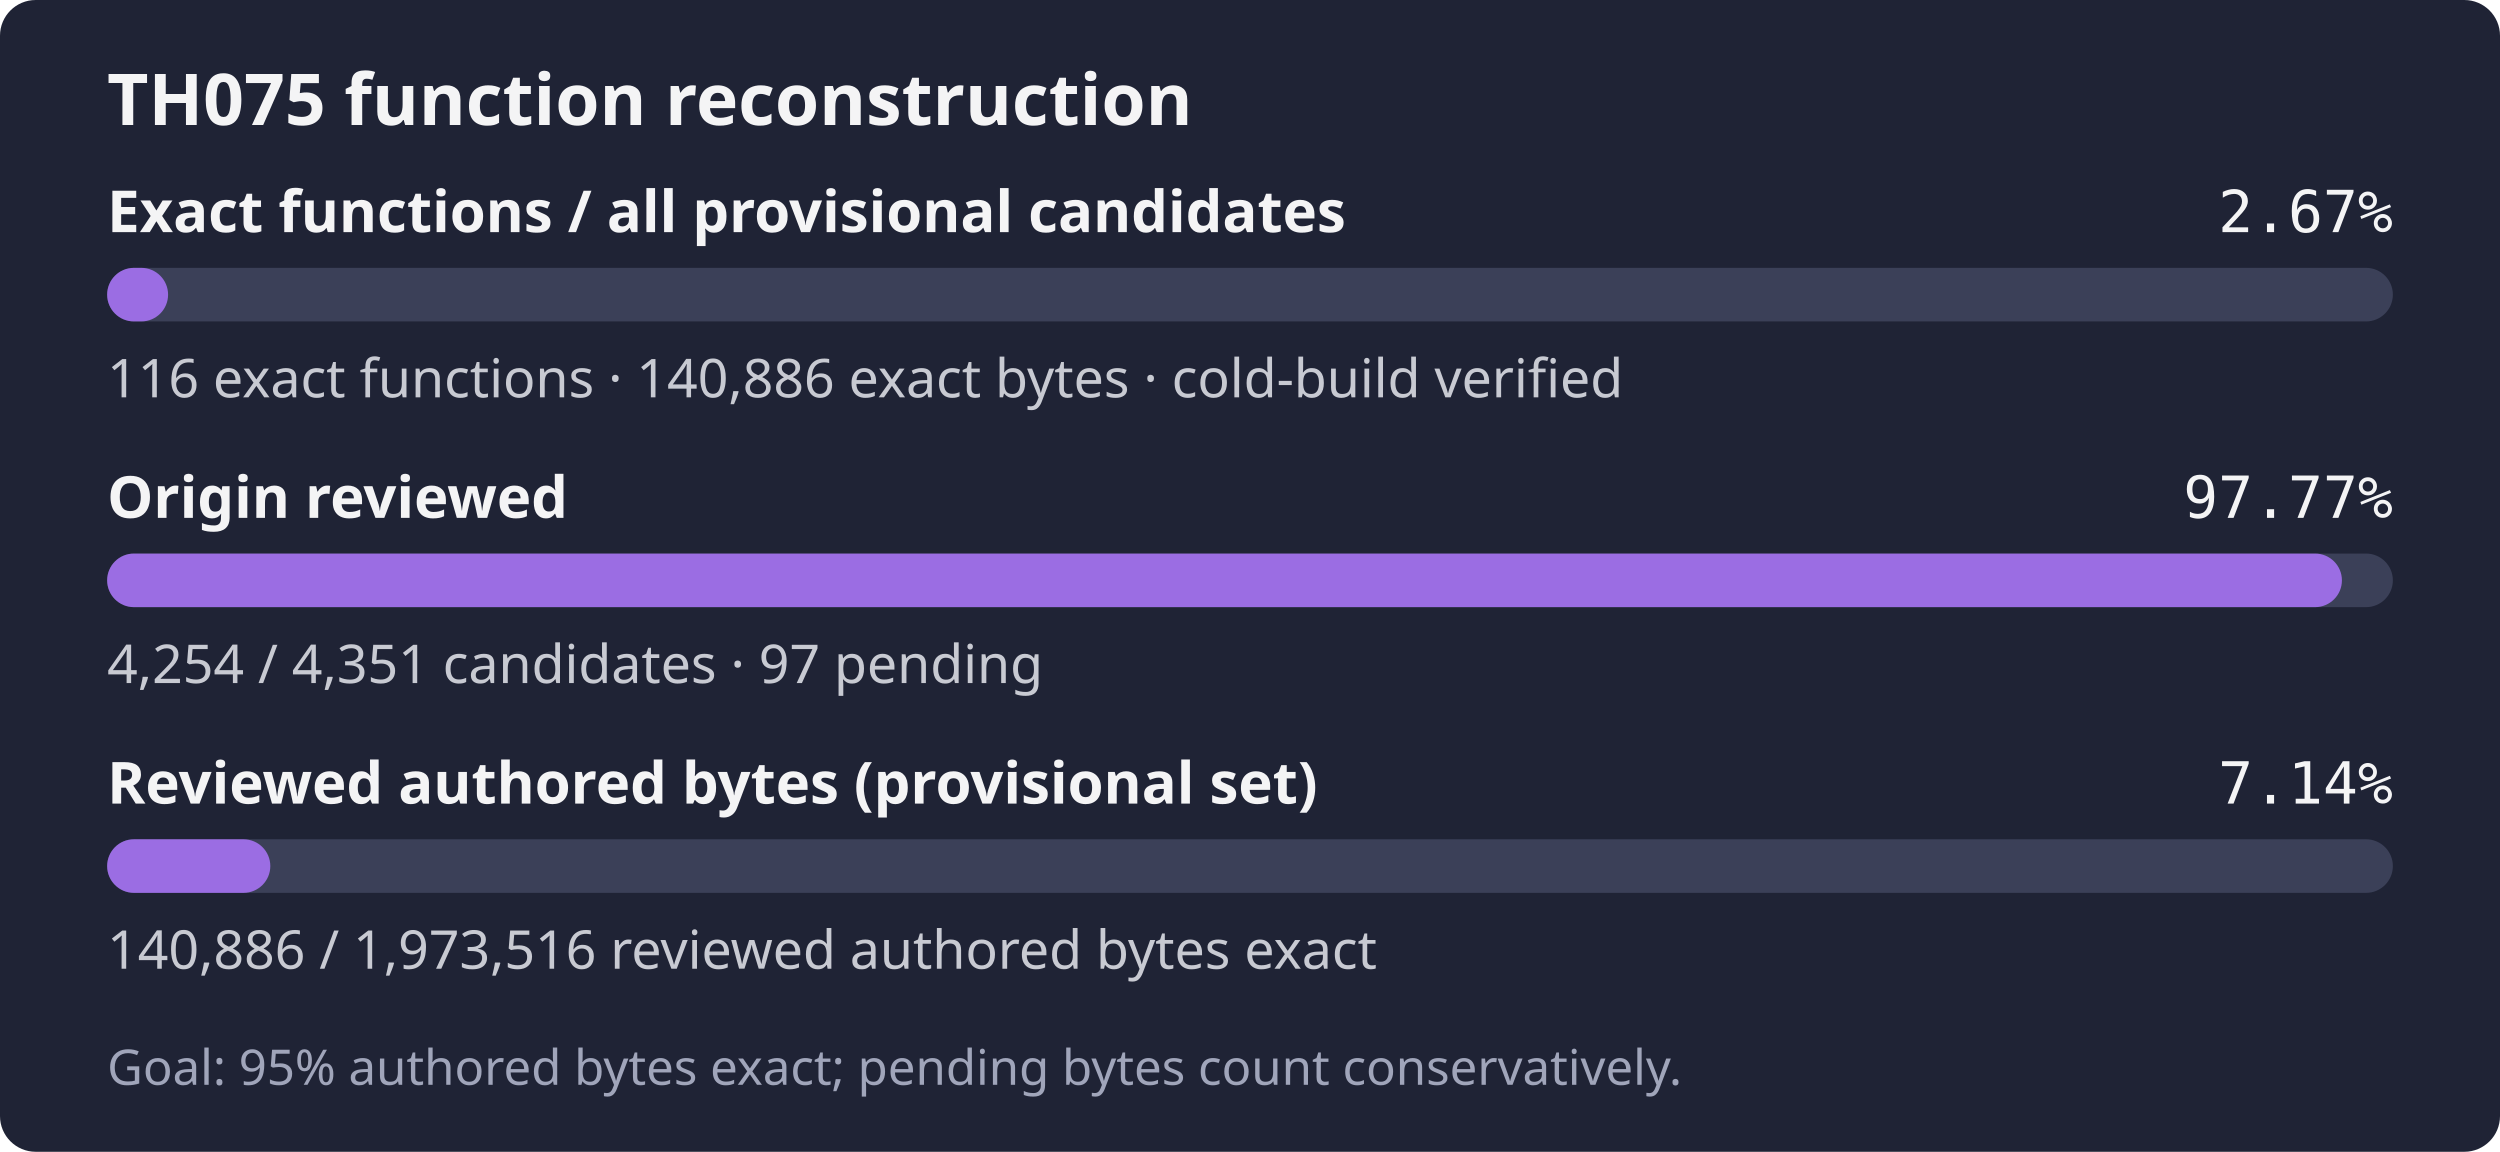
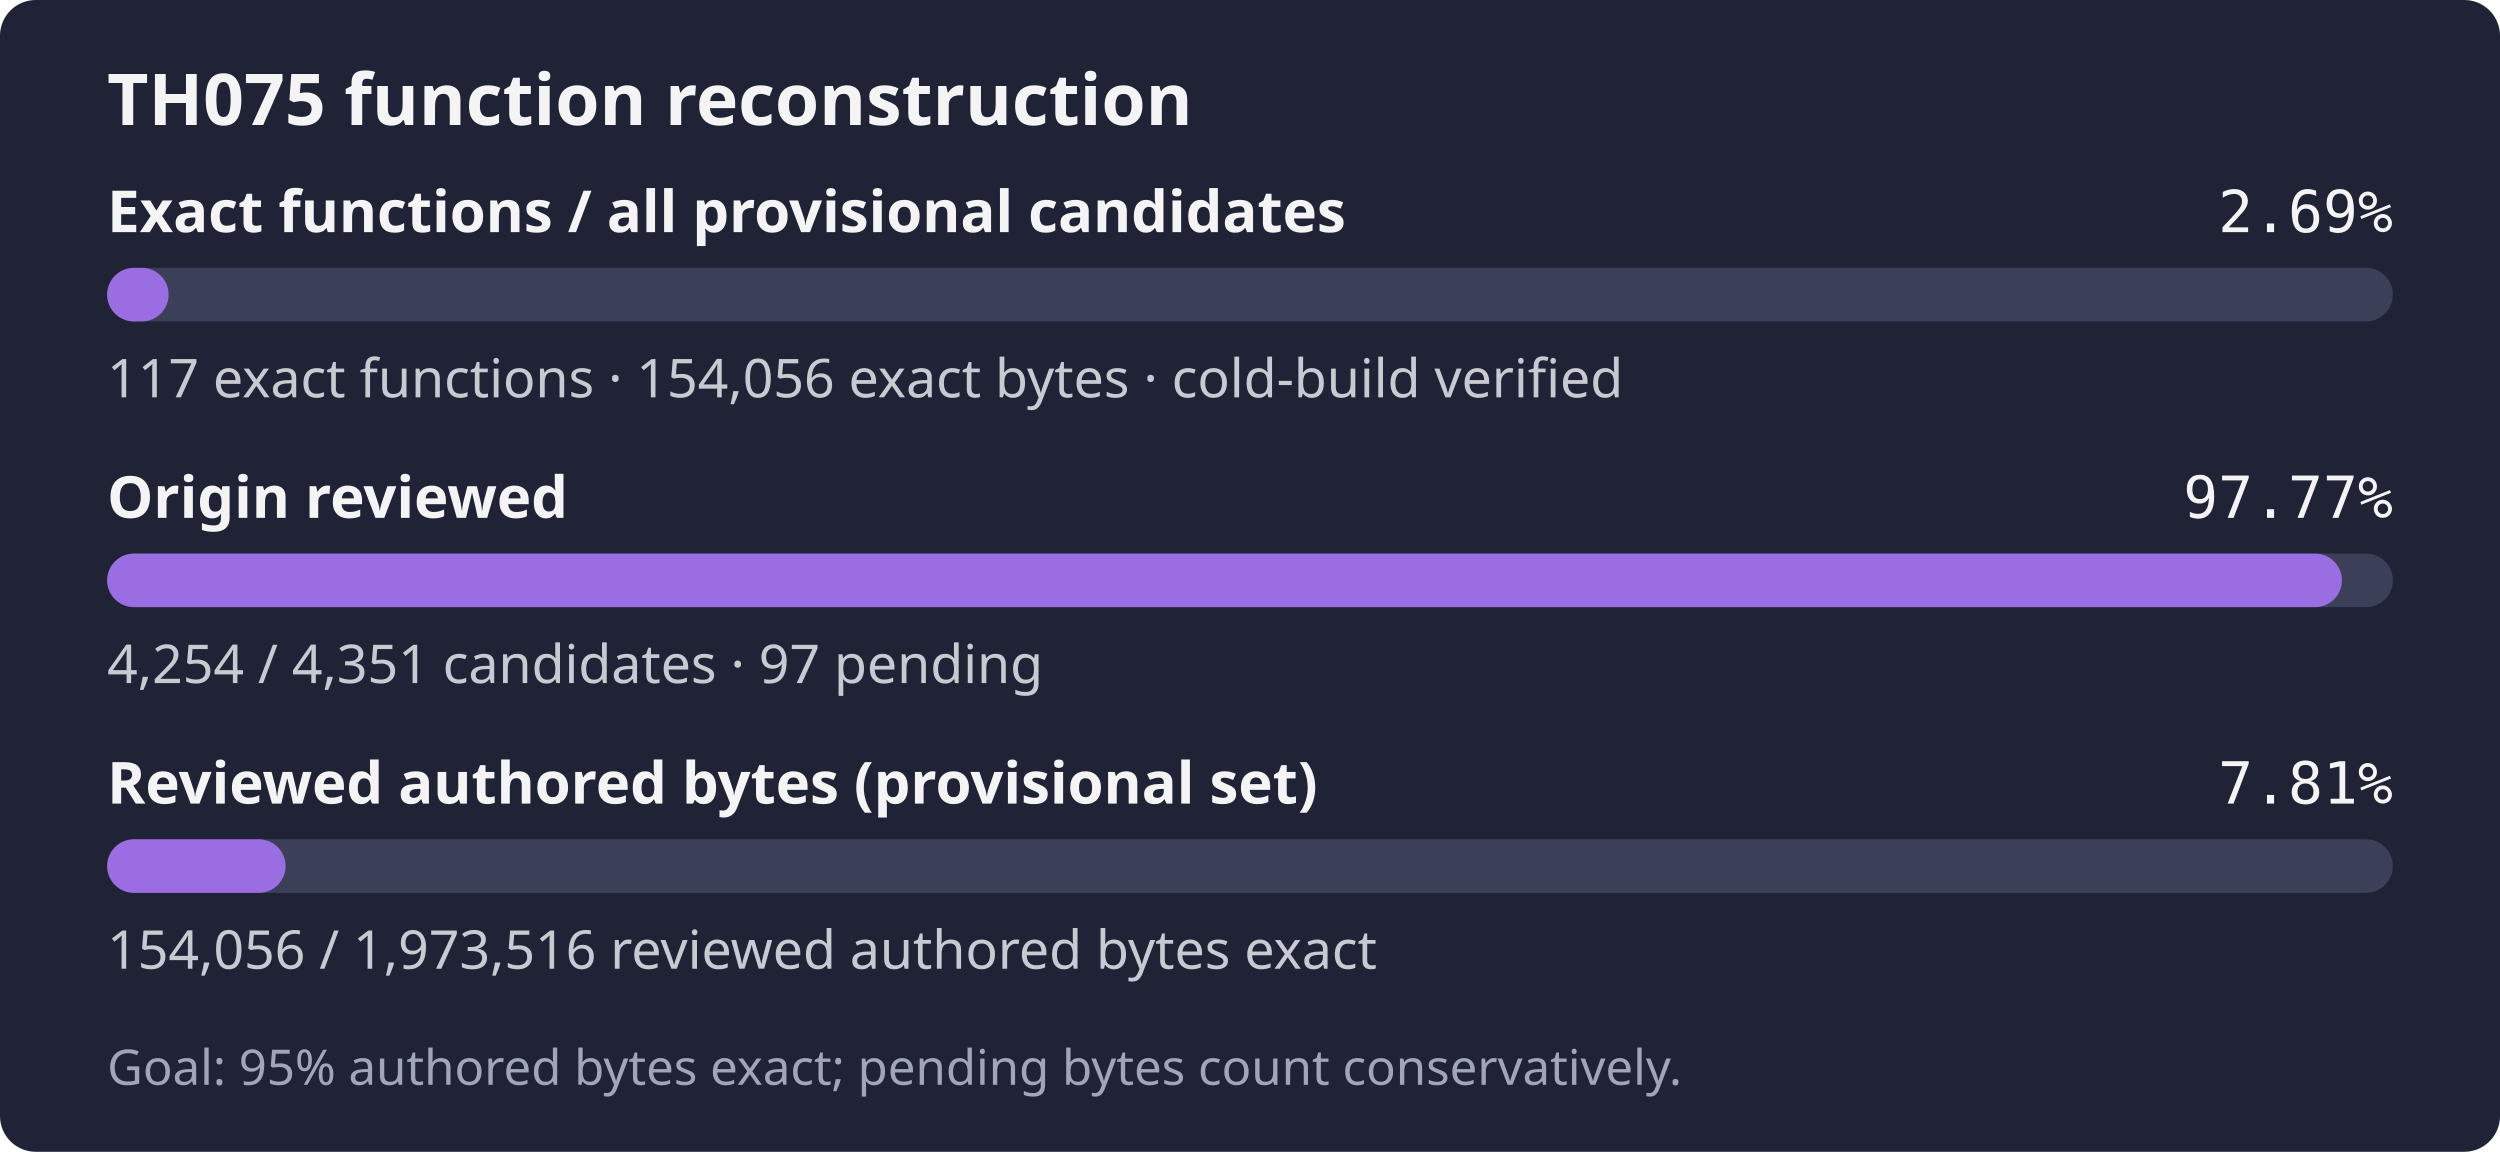
- <svg xmlns="http://www.w3.org/2000/svg" width="560" height="258" role="img" aria-label="TH075: 116 exact functions, 140,886 exact bytes; 4,254 of 4,351 candidates reviewed; Goal: 95% authored bytes exact; pending bytes count conservatively.">
+ <svg xmlns="http://www.w3.org/2000/svg" width="560" height="258" role="img" aria-label="TH075: 117 exact functions, 154,056 exact bytes; 4,254 of 4,351 candidates reviewed; Goal: 95% authored bytes exact; pending bytes count conservatively.">
  <rect width="560" height="258" rx="8" fill="#1f2335" />
  <text x="24" y="28" fill="#f4f4f5" font-family="sans-serif" font-size="16" font-weight="600">TH075 function reconstruction</text>
  <text x="24" y="52" fill="#f4f4f5" font-family="sans-serif" font-size="13" font-weight="600">Exact functions / all provisional candidates</text>
-   <text x="536" y="52" fill="#f4f4f5" text-anchor="end" font-family="monospace" font-size="13">2.67%</text>
+   <text x="536" y="52" fill="#f4f4f5" text-anchor="end" font-family="monospace" font-size="13">2.69%</text>
  <rect x="24" y="60" width="512" height="12" rx="6" fill="#3b4058" />
-   <rect x="24" y="60" width="13.65" height="12" rx="6" fill="#9b6de3" />
-   <text x="24" y="89" fill="#c8cad2" font-family="sans-serif" font-size="12">116 exact functions · 140,886 exact bytes · cold-build verified</text>
+   <rect x="24" y="60" width="13.77" height="12" rx="6" fill="#9b6de3" />
+   <text x="24" y="89" fill="#c8cad2" font-family="sans-serif" font-size="12">117 exact functions · 154,056 exact bytes · cold-build verified</text>
  <text x="24" y="116" fill="#f4f4f5" font-family="sans-serif" font-size="13" font-weight="600">Origin reviewed</text>
  <text x="536" y="116" fill="#f4f4f5" text-anchor="end" font-family="monospace" font-size="13">97.77%</text>
  <rect x="24" y="124" width="512" height="12" rx="6" fill="#3b4058" />
  <rect x="24" y="124" width="500.59" height="12" rx="6" fill="#9b6de3" />
  <text x="24" y="153" fill="#c8cad2" font-family="sans-serif" font-size="12">4,254 / 4,351 candidates · 97 pending</text>
  <text x="24" y="180" fill="#f4f4f5" font-family="sans-serif" font-size="13" font-weight="600">Reviewed authored bytes (provisional set)</text>
-   <text x="536" y="180" fill="#f4f4f5" text-anchor="end" font-family="monospace" font-size="13">7.14%</text>
+   <text x="536" y="180" fill="#f4f4f5" text-anchor="end" font-family="monospace" font-size="13">7.81%</text>
  <rect x="24" y="188" width="512" height="12" rx="6" fill="#3b4058" />
-   <rect x="24" y="188" width="36.55" height="12" rx="6" fill="#9b6de3" />
-   <text x="24" y="217" fill="#c8cad2" font-family="sans-serif" font-size="12">140,886 / 1,973,516 reviewed authored bytes exact</text>
+   <rect x="24" y="188" width="39.97" height="12" rx="6" fill="#9b6de3" />
+   <text x="24" y="217" fill="#c8cad2" font-family="sans-serif" font-size="12">154,056 / 1,973,516 reviewed authored bytes exact</text>
  <text x="24" y="243" fill="#a0a5ba" font-family="sans-serif" font-size="11">Goal: 95% authored bytes exact; pending bytes count conservatively.</text>
</svg>
